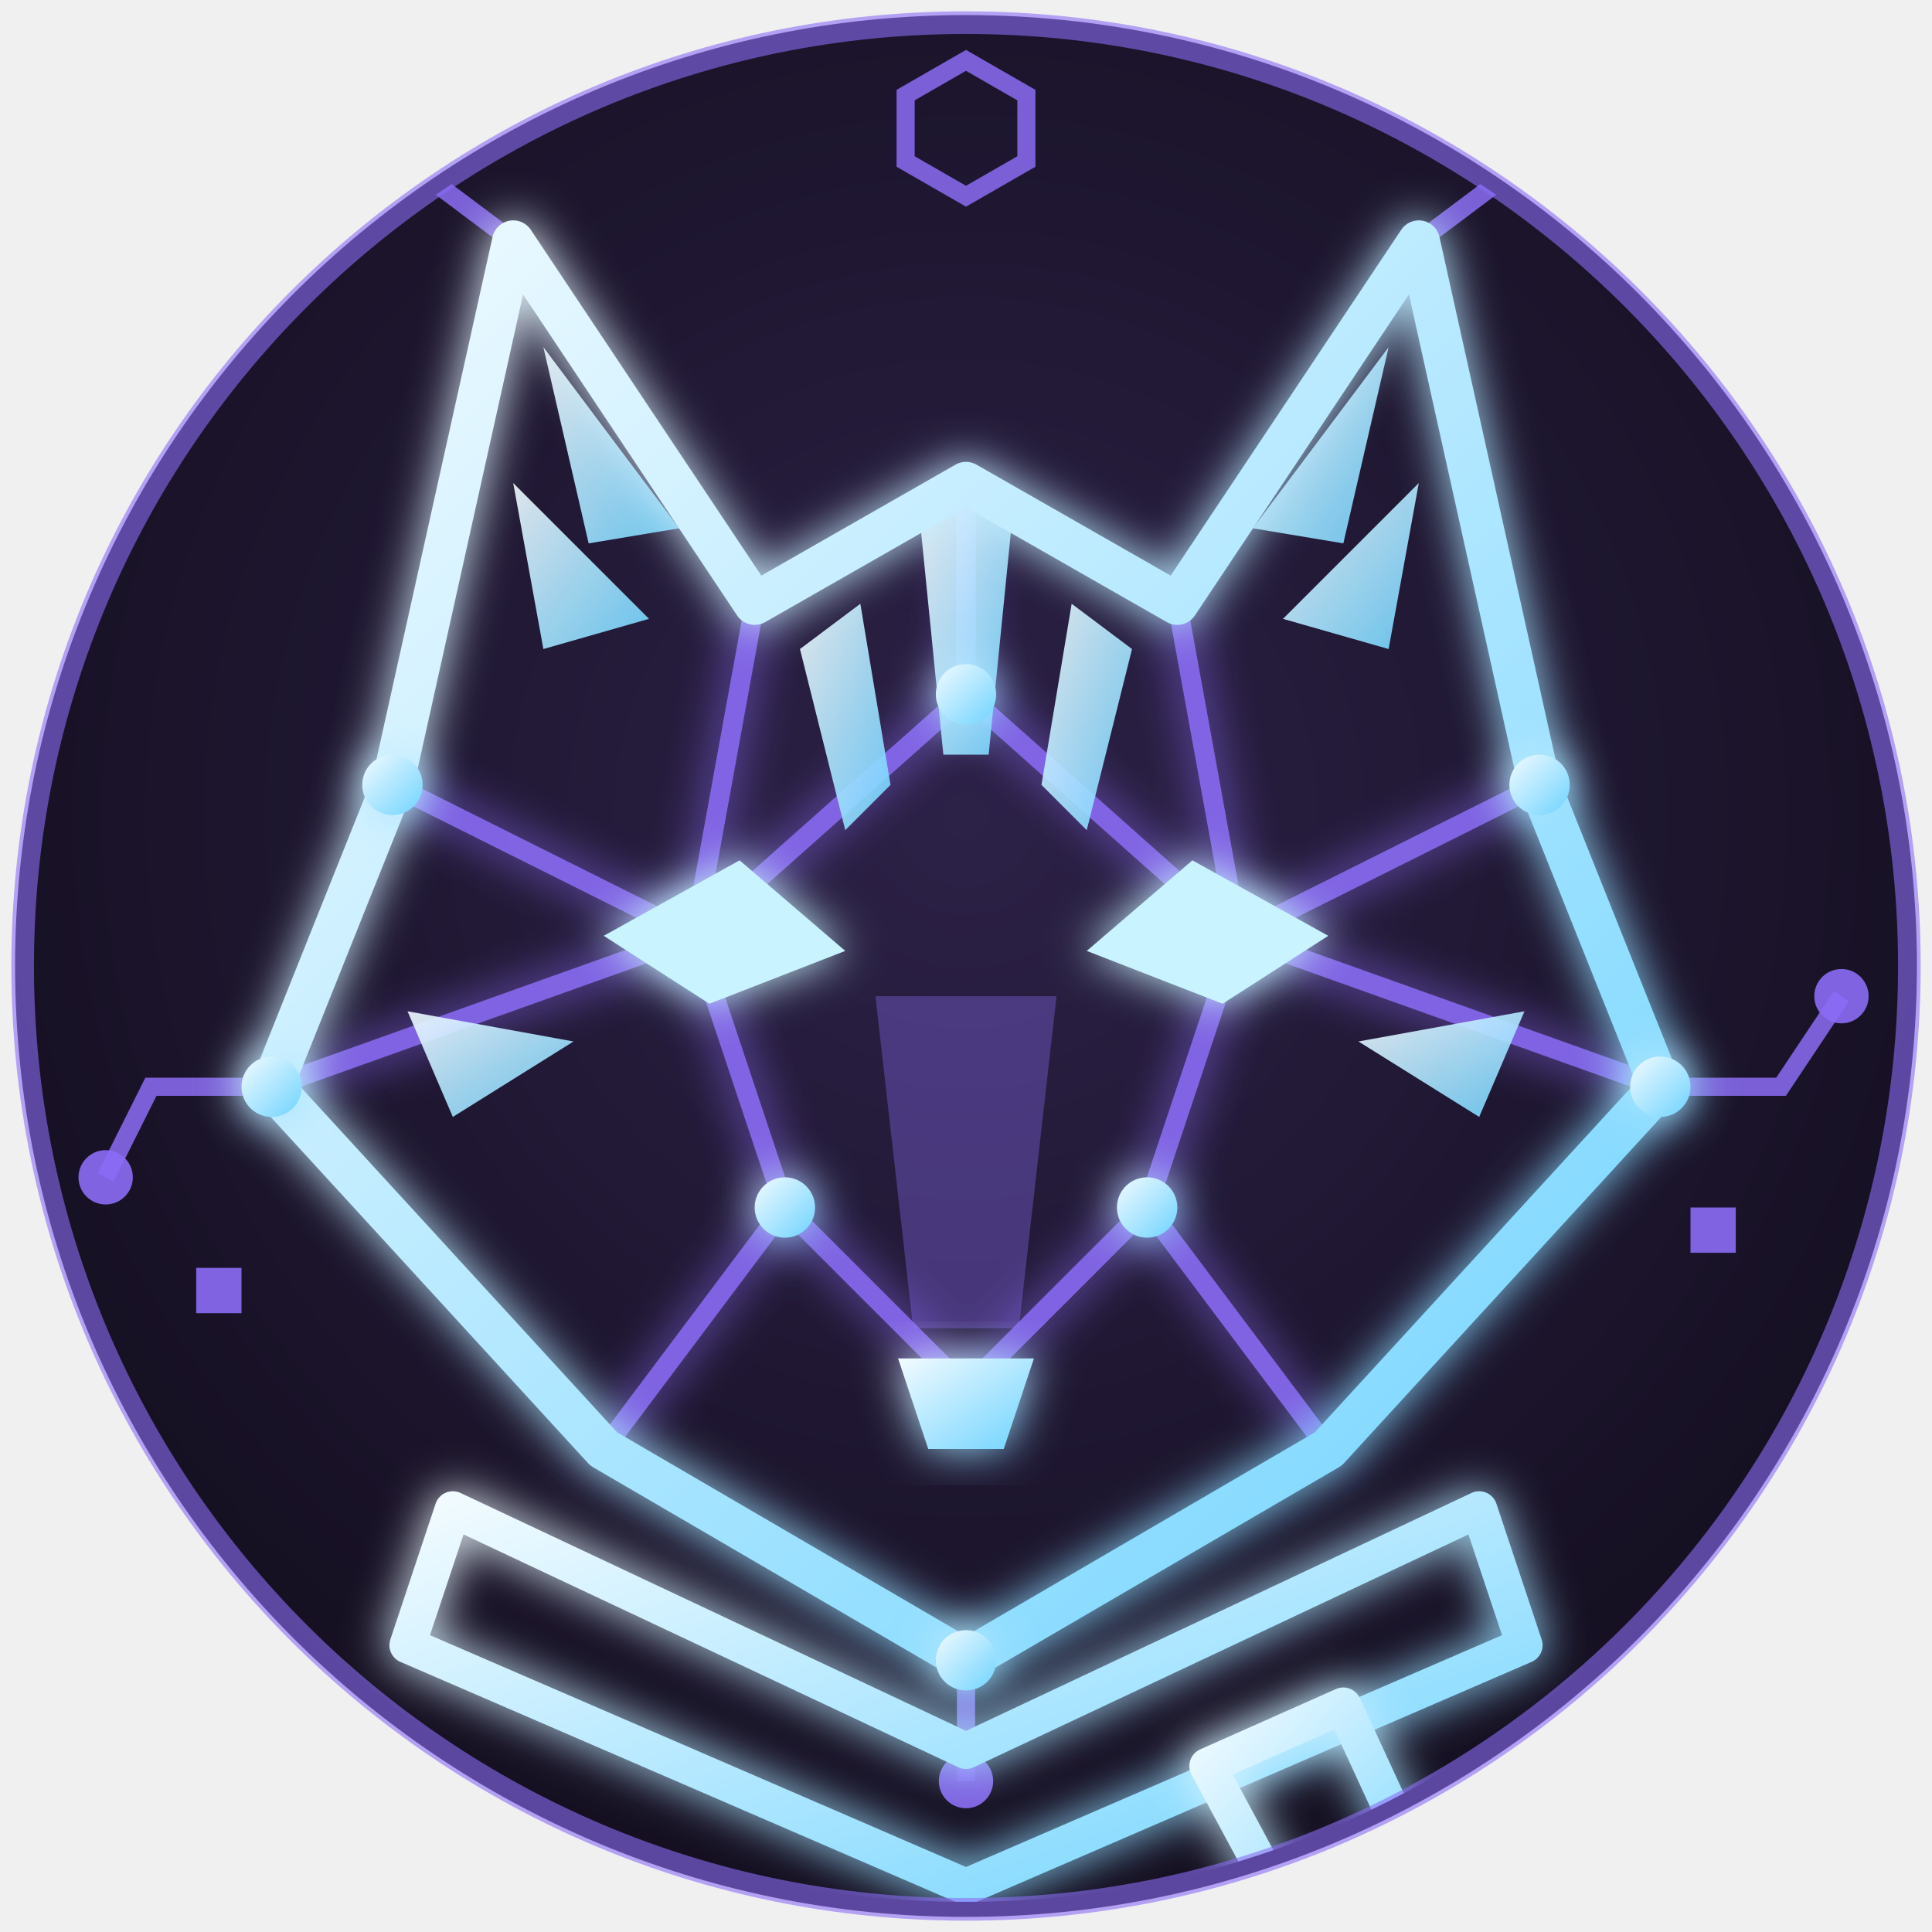
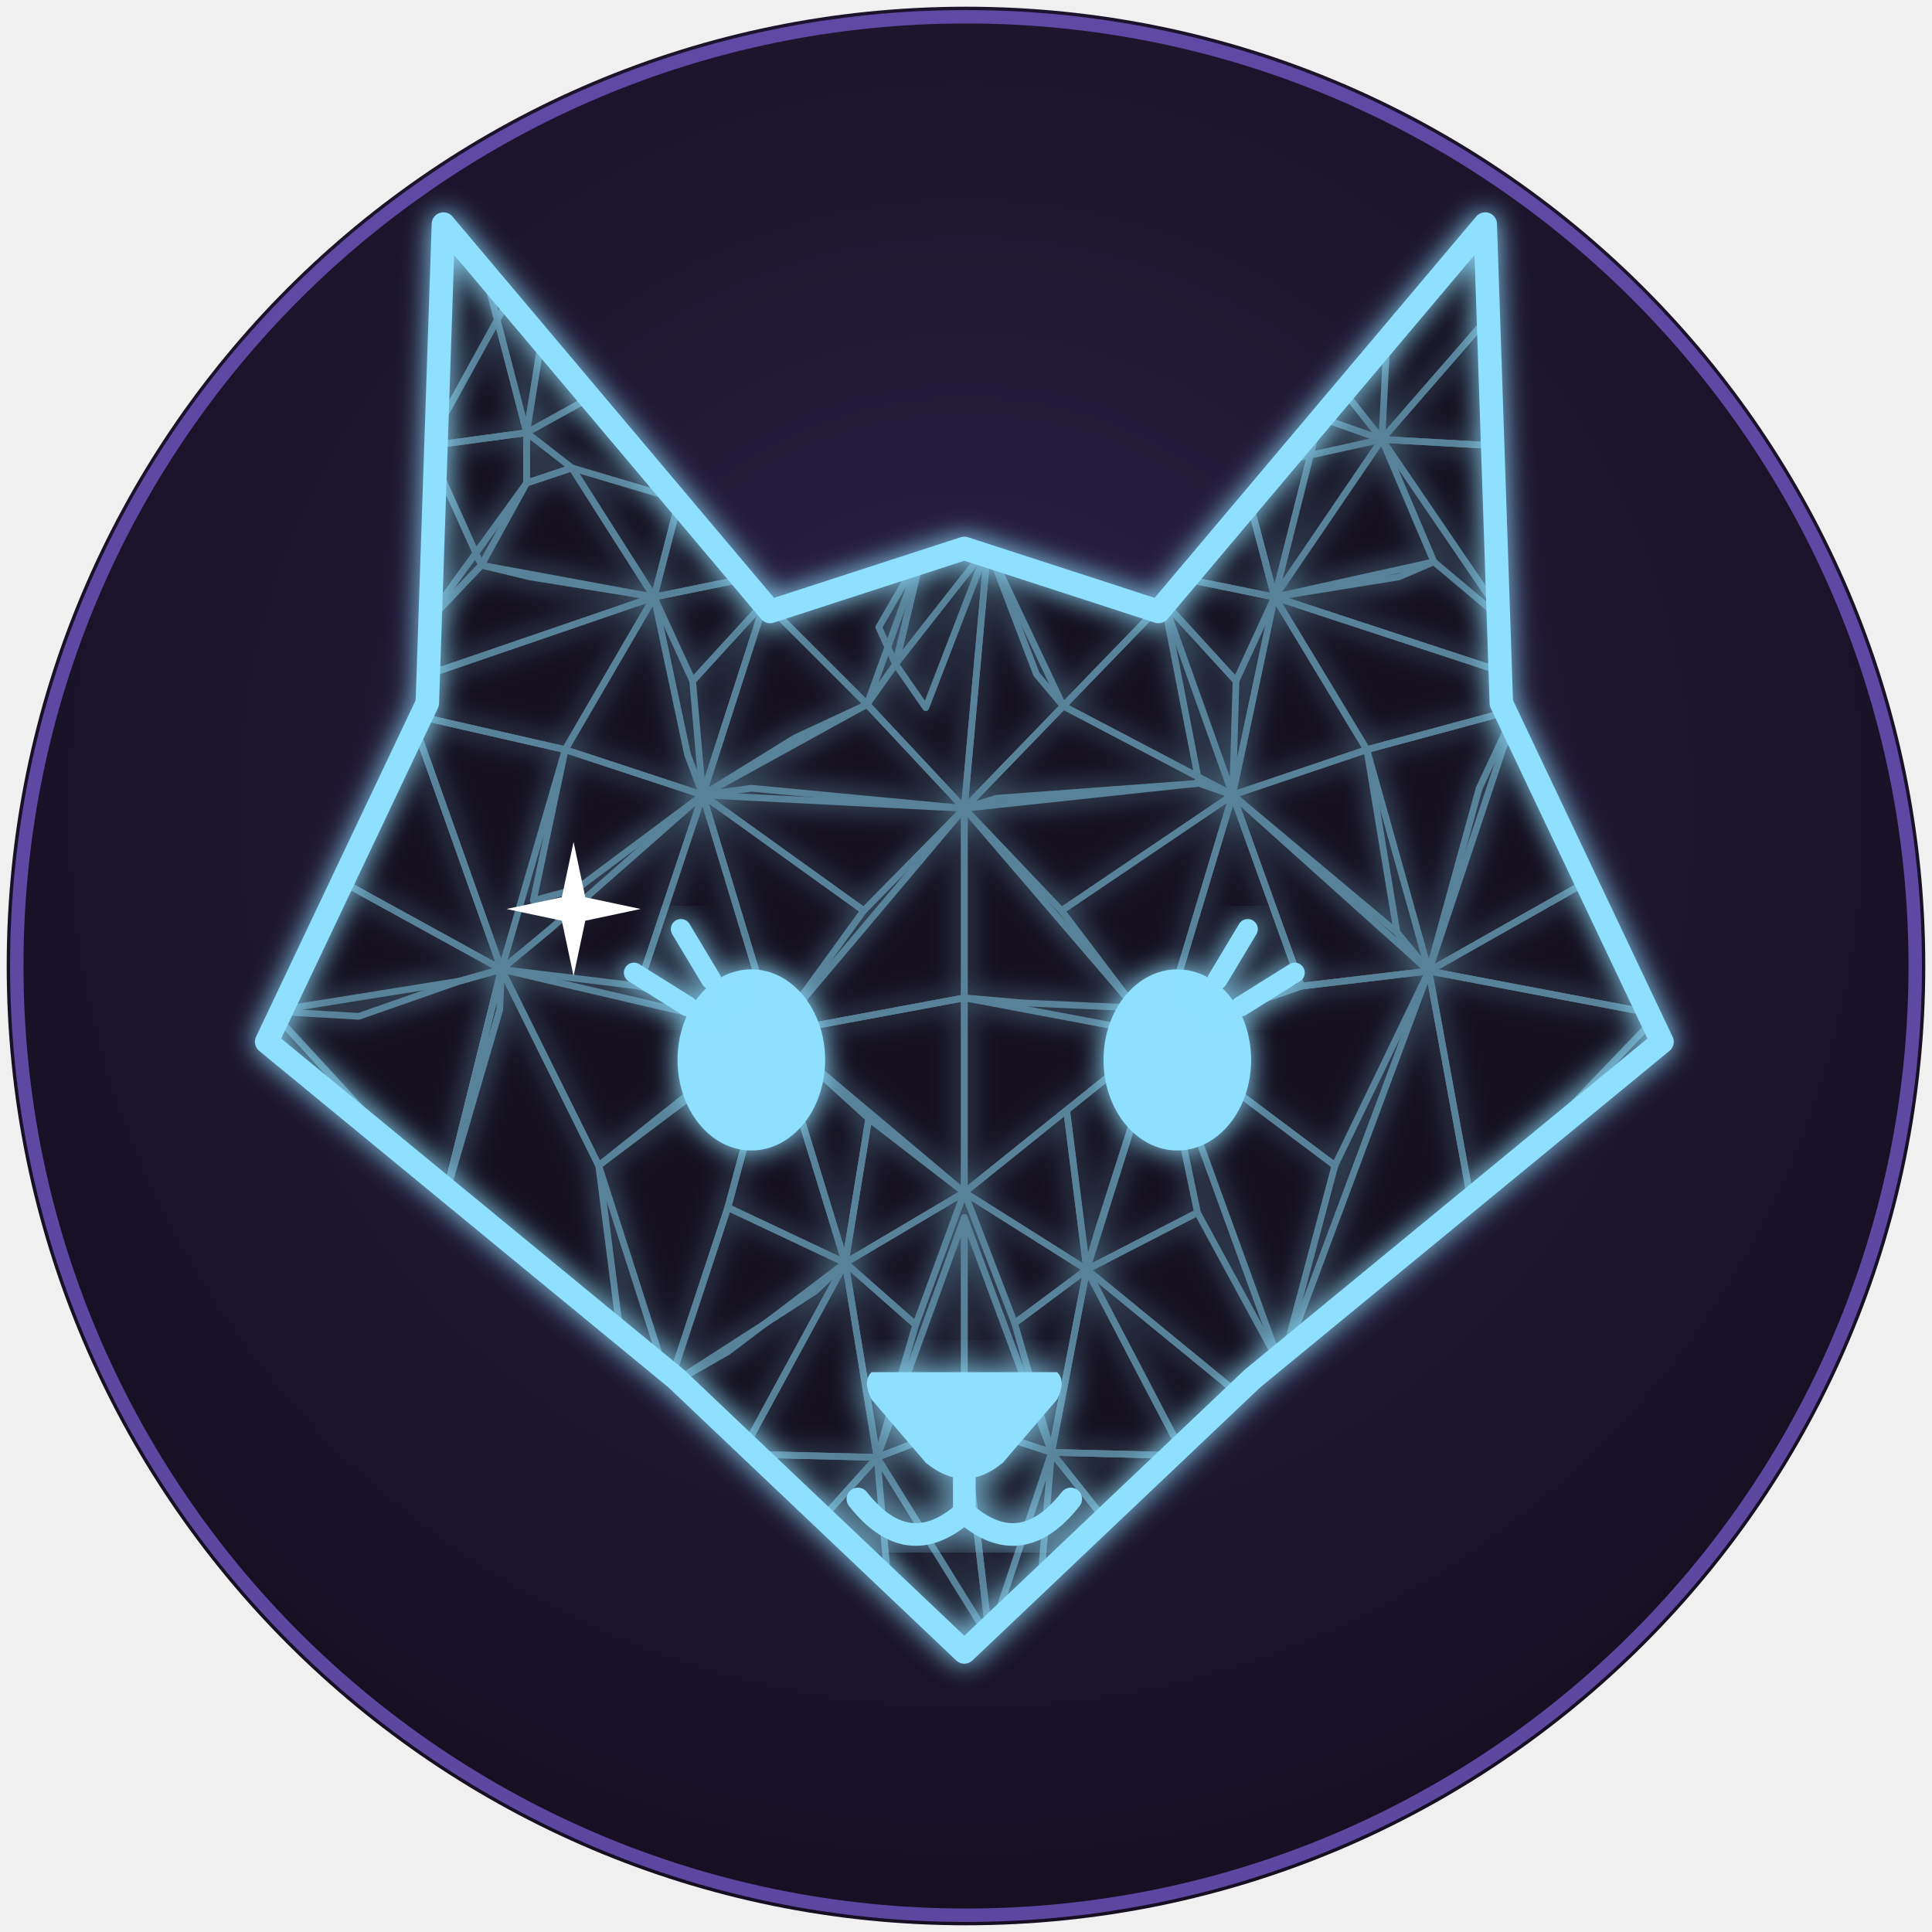
- <svg xmlns="http://www.w3.org/2000/svg" viewBox="0 0 128 128" role="img" aria-label="Lud">
+ <svg xmlns="http://www.w3.org/2000/svg" viewBox="-38 -28 576 576" role="img" aria-label="Lud">
  <defs>
    <clipPath id="c-neon-lud">
-       <circle cx="64" cy="64" r="62" />
+       <circle cx="250" cy="260" r="286" />
    </clipPath>
-     <radialGradient id="bg-neon-lud" cx="50%" cy="42%" r="65%">
+     <clipPath id="head">
+       <polygon points="94.2,38.8 191.6,154.3 249.5,135.5 307.4,154.3 404.8,38.8 409.6,181.6 457.5,282.6 335.4,383 249.5,464.5 163.6,383 41.5,282.6 89.4,181.6" />
+     </clipPath>
+     <radialGradient id="bg" cx="50%" cy="42%" r="65%">
      <stop offset="0" stop-color="#2c2147" />
      <stop offset="1" stop-color="#120d1c" />
    </radialGradient>
-     <linearGradient id="l-neon-lud" x1="0" y1="0" x2="1" y2="1">
-       <stop offset="0" stop-color="#f2fbff" />
-       <stop offset="1" stop-color="#6fd3ff" />
-     </linearGradient>
-     <filter id="g-neon-lud" x="-40%" y="-40%" width="180%" height="180%">
-       <feGaussianBlur stdDeviation="1.5" result="b" />
+     <filter id="glow" x="-30%" y="-30%" width="160%" height="160%">
+       <feGaussianBlur stdDeviation="4" result="b" />
      <feMerge>
        <feMergeNode in="b" />
        <feMergeNode in="SourceGraphic" />
      </feMerge>
    </filter>
  </defs>
-   <circle cx="64" cy="64" r="63" fill="url(#bg-neon-lud)" />
  <g clip-path="url(#c-neon-lud)">
-     <g stroke="#8b6cf5" stroke-width="1.2" fill="none" opacity="0.85">
-       <path d="M110 72 L118 72 L122 66" />
-       <path d="M18 72 L10 72 L7 78" />
-       <path d="M64 110 L64 118" />
-       <path d="M94 16 L102 10 L110 12" />
-       <path d="M34 16 L26 10 L18 12" />
-       <polygon points="64,4 68,6.3 68,10.7 64,13 60,10.7 60,6.3" />
+     <circle cx="250" cy="260" r="286" fill="url(#bg)" />
+     <polygon points="94.2,38.8 191.6,154.3 249.5,135.5 307.4,154.3 404.8,38.8 409.6,181.6 457.5,282.6 335.4,383 249.5,464.5 163.6,383 41.5,282.6 89.4,181.6" fill="#15101f" />
+     <g clip-path="url(#head)" fill="none" stroke="#8fe0ff" stroke-width="2" stroke-linejoin="round" opacity="0.55" filter="url(#glow)">
+       <polygon points="111.5,261 193,280 140.5,319.5" />
+       <polygon points="308,280.5 350,266 388,261.5 360,319.5" />
+       <polygon points="140.5,319.5 175,292 193,280 179,332 161.5,385" />
+       <polygon points="308,280.5 360,319.5 344,379.5" />
+       <polygon points="94.5,329.5 111.5,261 140.5,319.5 147.5,374 100.5,334.5" />
+       <polygon points="43,273.5 69,275 99,264.5 111.5,261 94.5,329.5" />
+       <polygon points="388,261.5 456.5,274.5 401,332.5" />
+       <polygon points="344,379.5 388,261.5 401,332.5" />
+       <polygon points="193,280 249.5,269.5 249.5,327.5" />
+       <polygon points="249.5,269.5 308,280.5 280,303 249.5,327.5" />
+       <polygon points="193,280 249.5,213 249.5,269.5" />
+       <polygon points="249.5,213 300.5,272.5 267,271 249.5,269.5" />
+       <polygon points="171.5,209 219.5,243.5 193,280" />
+       <polygon points="329.5,209 369.5,195.5 378.5,250 388,261.5" />
+       <polygon points="369.5,195.5 414,183.5 388,261.5" />
+       <polygon points="84.5,185 130.5,195.5 111.5,261" />
+       <polygon points="171.5,209 249.5,213 219.5,243.5" />
+       <polygon points="249.5,213 319.5,205.5 329.5,209 278.5,243.5" />
+       <polygon points="278.5,243.5 329.5,209 308,280.5 300.5,272.5" />
+       <polygon points="152.5,266 171.5,209 193,280" />
+       <polygon points="329.5,209 378.5,250 388,261.5 350,266" />
+       <polygon points="308,280.5 329.5,209 350,266" />
+       <polygon points="121,240.5 130.5,195.5 171.5,209 134,237" />
+       <polygon points="61.5,233.5 84.5,185 111.5,261" />
+       <polygon points="388,261.5 403,207 414,183.5 437.5,233.5" />
+       <polygon points="388,261.5 437.5,233.5 456.5,274.5" />
+       <polygon points="43,273.5 61.5,233.5 111.5,261 99,264.5" />
+       <polygon points="126,249 171.5,209 152.5,266 111.5,261" />
+       <polygon points="342,150 374,103 389.5,139.5" />
+       <polygon points="161.5,385 179,332 214,348.5 179,375" />
+       <polygon points="329.5,209 342,150 369.5,195.5" />
+       <polygon points="87,174 157,150 130.5,195.5 84.5,185" />
+       <polygon points="130.5,195.5 157,150 167,197 171.5,209" />
+       <polygon points="119,116 132.5,111.5 157,150 105.5,140.5" />
+       <polygon points="342,150 379,144 389.5,139.5 411.5,158 412,173" />
+       <polygon points="87.5,159.5 105.5,140.5 120,144 157,150 87,174" />
+       <polygon points="342,150 412,173 414,183.5 369.5,195.5" />
+       <polygon points="286,350.5 319,333.5 344,379.5 333,389" />
+       <polygon points="279,182.5 309,151.5 319.5,205.5 329.5,209" />
+       <polygon points="171.5,209 220.5,182 249.5,213 186,207" />
+       <polygon points="171.5,209 190,151.5 220.5,182 199,192" />
+       <polygon points="193,280 214,348.5 179,332" />
+       <polygon points="249.5,213 279,182.5 329.5,209 319.5,205.5 259,210" />
+       <polygon points="256.5,135 271,173 279,182.5 249.5,213" />
+       <polygon points="289,340 308,280.5 319,333.5 286,350.5" />
+       <polygon points="223.5,406.5 249.5,396.5 257,460.5" />
+       <polygon points="223.5,406.5 249.5,335 249.5,396.5" />
+       <polygon points="249.5,335 275.5,405 249.5,396.5" />
+       <polygon points="249.5,396.5 275.5,405 257,460.5" />
+       <polygon points="183,405.5 214,348.5 223.5,406.5" />
+       <polygon points="214,348.5 221,305.5 249.5,327.5" />
+       <polygon points="275.5,405 286,350.5 315,406" />
+       <polygon points="249.5,327.5 275,307 280,303 286,350.5" />
+       <polygon points="161.5,385 205,357 214,348.5 183,405.5 176,398.5" />
+       <polygon points="193,280 221,305.5 214,348.5" />
+       <polygon points="280,303 308,280.5 286,350.5" />
+       <polygon points="286,350.5 333,389 323,398.5 315,406" />
+       <polygon points="407.5,64.5 409.5,105 374,103" />
+       <polygon points="374,103 409.5,105 410.5,133 411.5,158" />
+       <polygon points="256.5,135 309,151.5 279,182.5" />
+       <polygon points="229,170 256.5,135 249.5,213 220.5,182" />
+       <polygon points="105.5,140.5 89.5,105 119,101 119,116 87.5,159.5" />
+       <polygon points="214,348.5 235,367 223.5,406.5" />
+       <polygon points="190,151.5 237,136.5 220.5,182" />
+       <polygon points="214,348.5 249.5,327.5 235,367" />
+       <polygon points="249.5,327.5 286,350.5 264.5,366.5" />
+       <polygon points="264.5,366.5 286,350.5 275.5,405" />
+       <polygon points="113.5,61.5 106.5,53 119,101 89.5,105" />
+       <polygon points="157,150 184,144.5 190,151.5 168.5,175" />
+       <polygon points="168.5,175 190,151.5 171.5,209" />
+       <polygon points="309,151.5 315,144.5 342,150 330.5,175" />
+       <polygon points="309,151.5 330.5,175 329.5,209" />
+       <polygon points="229,170 237,136.5 256.5,135 238,183" />
+       <polygon points="183,405.5 223.5,406.5 205.5,426.5" />
+       <polygon points="205.5,426.5 223.5,406.5 227,446.5" />
+       <polygon points="275.5,405 315,406 293,427" />
+       <polygon points="272,446.5 275.5,405 293,427" />
+       <polygon points="334.5,121.5 355.5,96.5 342,150" />
+       <polygon points="132.5,111.5 164.5,121 157,150" />
+       <polygon points="164.5,121 184,144.5 157,150" />
+       <polygon points="315,144.5 334.5,121.5 342,150" />
+       <polygon points="123.5,73 138,90.5 119,101" />
+       <polygon points="362.5,88.5 375.5,73 374,103" />
+       <polygon points="344.5,109.5 355.5,96.5 374,103" />
+       <polygon points="224,159 237,136.5 229,170" />
+       <polygon points="94.5,329.5 111.5,261 111,273" />
+       <polygon points="119,101 132.5,111.5 119,116" />
    </g>
-     <g fill="#8b6cf5" opacity="0.9">
-       <circle cx="122" cy="66" r="1.8" />
-       <circle cx="7" cy="78" r="1.8" />
-       <circle cx="64" cy="118" r="1.8" />
-       <rect x="112" y="80" width="3" height="3" />
-       <rect x="13" y="84" width="3" height="3" />
+     <polygon points="94.2,38.8 191.6,154.3 249.5,135.5 307.4,154.3 404.8,38.8 409.6,181.6 457.5,282.6 335.4,383 249.5,464.5 163.6,383 41.5,282.6 89.4,181.6" fill="none" stroke="#8fe0ff" stroke-width="7" stroke-linejoin="round" filter="url(#glow)" />
+     <path d="M133 223 L136.5 239.5 L153 243 L136.5 246.5 L133 263 L129.5 246.5 L113 243 L129.5 239.5 Z" fill="#ffffff" />
+     <ellipse cx="186" cy="288" rx="22" ry="27" fill="#8fe0ff" filter="url(#glow)" />
+     <ellipse cx="313" cy="288" rx="22" ry="27" fill="#8fe0ff" filter="url(#glow)" />
+     <g stroke="#8fe0ff" stroke-width="6" stroke-linecap="round" fill="none" filter="url(#glow)">
+       <path d="M167 272 l-16 -10" />
+       <path d="M174 264 l-9 -15" />
+       <path d="M332 272 l16 -10" />
+       <path d="M325 264 l9 -15" />
    </g>
-     <g stroke="#8b6cf5" stroke-width="1.3" opacity="0.9" filter="url(#g-neon-lud)">
-       <line x1="26" y1="52" x2="46" y2="62" />
-       <line x1="46" y1="62" x2="64" y2="46" />
-       <line x1="64" y1="46" x2="82" y2="62" />
-       <line x1="82" y1="62" x2="102" y2="52" />
-       <line x1="18" y1="72" x2="46" y2="62" />
-       <line x1="82" y1="62" x2="110" y2="72" />
-       <line x1="46" y1="62" x2="52" y2="80" />
-       <line x1="82" y1="62" x2="76" y2="80" />
-       <line x1="52" y1="80" x2="64" y2="92" />
-       <line x1="76" y1="80" x2="64" y2="92" />
-       <line x1="40" y1="96" x2="52" y2="80" />
-       <line x1="88" y1="96" x2="76" y2="80" />
-       <line x1="64" y1="32" x2="64" y2="46" />
-       <line x1="50" y1="40" x2="46" y2="62" />
-       <line x1="78" y1="40" x2="82" y2="62" />
+     <g transform="translate(249.5 400) scale(1.35) translate(-249.5 -400)">
+       <path d="M229 386 L270 386 Q272 388 270 392 L258 406 Q249.5 413 241 406 L229 392 Q227 388 229 386 Z" fill="#8fe0ff" filter="url(#glow)" />
+       <path d="M249.5 409 L249.5 417 M226 414 Q237 428 249.5 417 Q262 428 273 414" fill="none" stroke="#8fe0ff" stroke-width="5" stroke-linecap="round" stroke-linejoin="round" filter="url(#glow)" />
    </g>
-     <g fill="url(#l-neon-lud)" opacity="0.9">
-       <polygon points="61,35 64,33.5 67,35 65.5,50 62.5,50" />
-       <polygon points="53,43 57,40 59,52 56,55" />
-       <polygon points="75,43 71,40 69,52 72,55" />
-       <polygon points="36,23 45,35 39,36" />
-       <polygon points="34,32 43,41 36,43" />
-       <polygon points="92,23 83,35 89,36" />
-       <polygon points="94,32 85,41 92,43" />
-       <polygon points="27,67 38,69 30,74" />
-       <polygon points="101,67 90,69 98,74" />
-     </g>
-     <polygon points="58,66 70,66 67.5,88 60.5,88" fill="#8b6cf5" opacity="0.35" />
-     <path d="M34 16 L50 40 L64 32 L78 40 L94 16 L102 52 L110 72 L88 96 L64 110 L40 96 L18 72 L26 52 Z" fill="none" stroke="url(#l-neon-lud)" stroke-width="2.8" stroke-linejoin="round" filter="url(#g-neon-lud)" />
-     <g fill="url(#l-neon-lud)" filter="url(#g-neon-lud)">
-       <circle cx="64" cy="46" r="2" />
-       <circle cx="46" cy="62" r="2" />
-       <circle cx="82" cy="62" r="2" />
-       <circle cx="52" cy="80" r="2" />
-       <circle cx="76" cy="80" r="2" />
-       <circle cx="26" cy="52" r="2" />
-       <circle cx="102" cy="52" r="2" />
-       <circle cx="18" cy="72" r="2" />
-       <circle cx="110" cy="72" r="2" />
-       <circle cx="64" cy="110" r="2" />
-     </g>
-     <g fill="#c8f3ff" filter="url(#g-neon-lud)">
-       <polygon points="40,62 49,57 56,63 47,66.5" />
-       <polygon points="88,62 79,57 72,63 81,66.5" />
-     </g>
-     <polygon points="59.5,90 68.5,90 66.5,96 61.5,96" fill="url(#l-neon-lud)" filter="url(#g-neon-lud)" />
-     <path d="M30 100 L64 116 L98 100 L101 109 L64 125 L27 109 Z" stroke="url(#l-neon-lud)" stroke-width="2.4" stroke-linejoin="round" fill="none" filter="url(#g-neon-lud)" />
-     <path d="M80 117 L87 130 L95 126 L89 113 Z" stroke="url(#l-neon-lud)" stroke-width="2.4" stroke-linejoin="round" fill="none" filter="url(#g-neon-lud)" />
+     <circle cx="250" cy="260" r="283" fill="none" stroke="#8b6cf5" stroke-width="4" opacity="0.6" />
  </g>
-   <circle cx="64" cy="64" r="62.5" fill="none" stroke="#8b6cf5" stroke-width="1.5" opacity="0.6" />
</svg>
